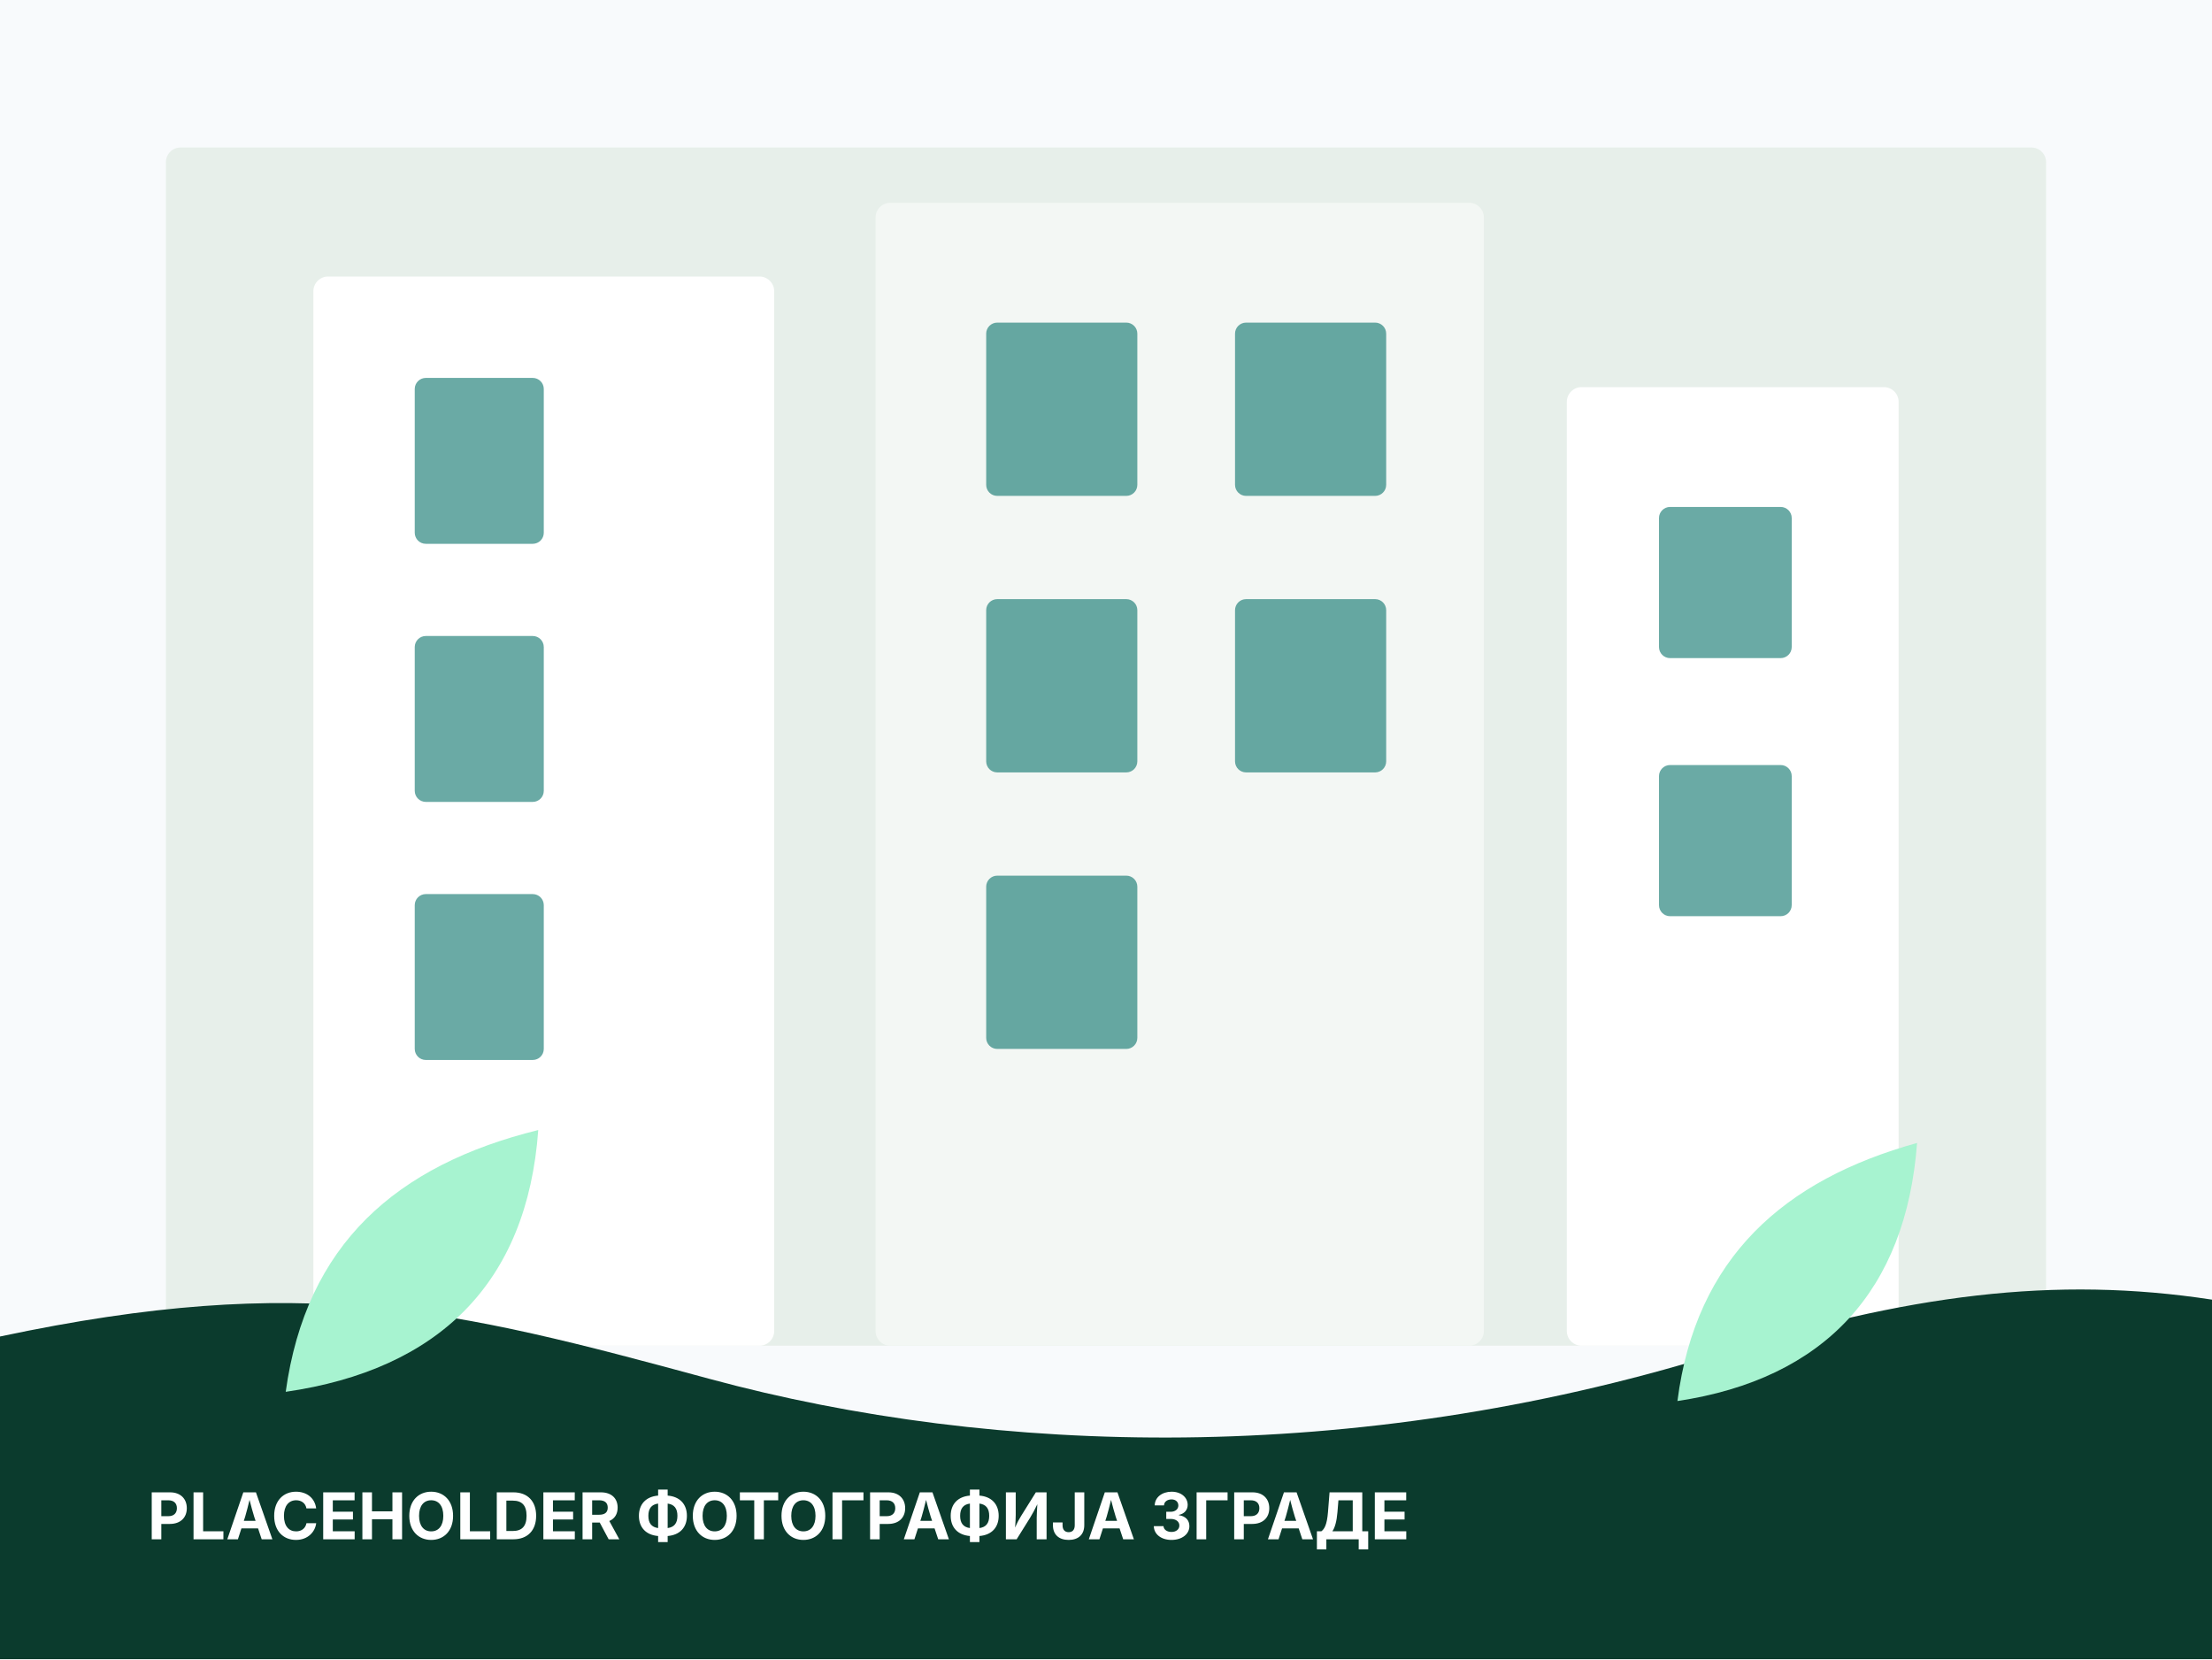
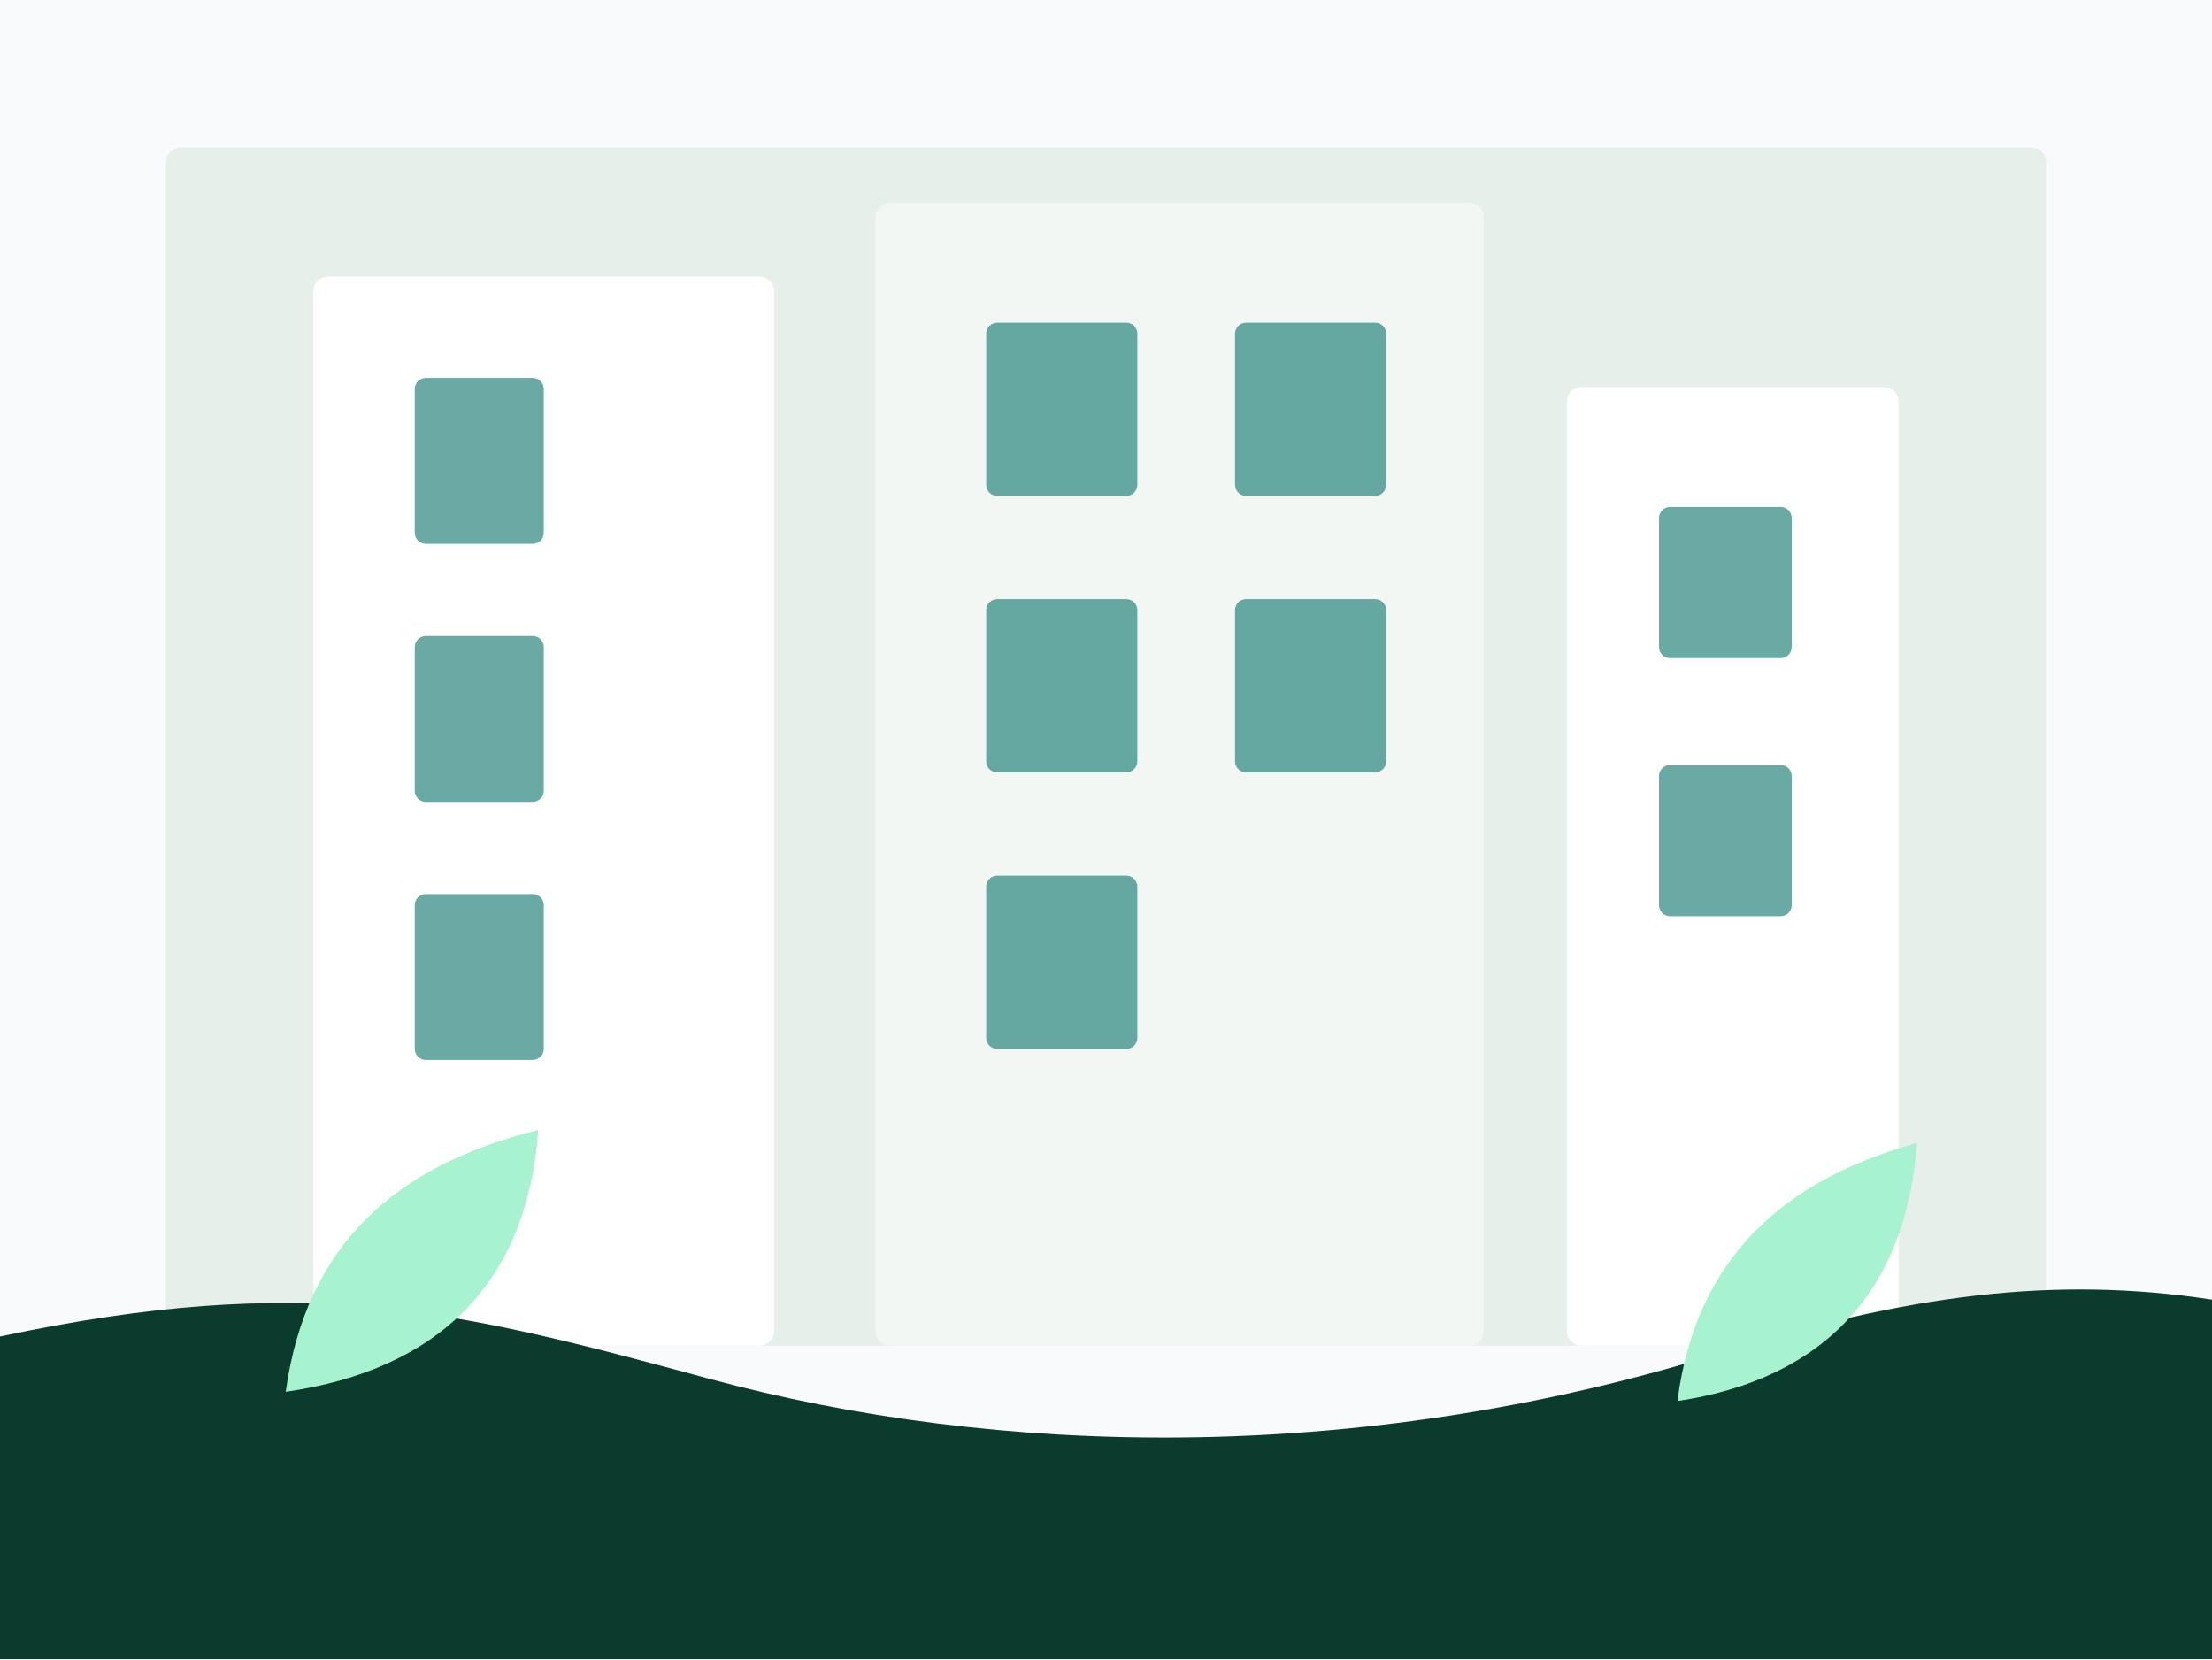
<svg xmlns="http://www.w3.org/2000/svg" width="1200" height="900" viewBox="0 0 1200 900" fill="none" role="img" aria-labelledby="title desc">
  <rect width="1200" height="900" fill="#F8FAFC" />
  <rect x="90" y="80" width="1020" height="650" rx="8" fill="#E7EFEA" />
  <rect x="170" y="150" width="250" height="580" rx="8" fill="#FFFFFF" />
  <rect x="475" y="110" width="330" height="620" rx="8" fill="#F3F7F4" />
  <rect x="850" y="210" width="180" height="520" rx="8" fill="#FFFFFF" />
  <g fill="#0F766E" opacity=".62">
    <rect x="225" y="205" width="70" height="90" rx="6" />
    <rect x="225" y="345" width="70" height="90" rx="6" />
    <rect x="225" y="485" width="70" height="90" rx="6" />
    <rect x="535" y="175" width="82" height="94" rx="6" />
    <rect x="670" y="175" width="82" height="94" rx="6" />
    <rect x="535" y="325" width="82" height="94" rx="6" />
    <rect x="670" y="325" width="82" height="94" rx="6" />
    <rect x="535" y="475" width="82" height="94" rx="6" />
    <rect x="900" y="275" width="72" height="82" rx="6" />
    <rect x="900" y="415" width="72" height="82" rx="6" />
  </g>
  <path d="M0 725C165 690 245 710 385 748C540 790 735 795 930 735C1035 702 1115 692 1200 705V900H0V725Z" fill="#0B3B2D" />
  <path d="M155 755C166 675 215 632 292 613C286 696 238 743 155 755Z" fill="#A7F3D0" />
  <path d="M910 760C920 682 968 640 1040 620C1034 700 990 748 910 760Z" fill="#A7F3D0" />
-   <text x="80" y="835" fill="#FFFFFF" font-family="Inter, Segoe UI, Arial, sans-serif" font-size="35" font-weight="700">PLACEHOLDER ФОТОГРАФИЈА ЗГРАДЕ</text>
</svg>
